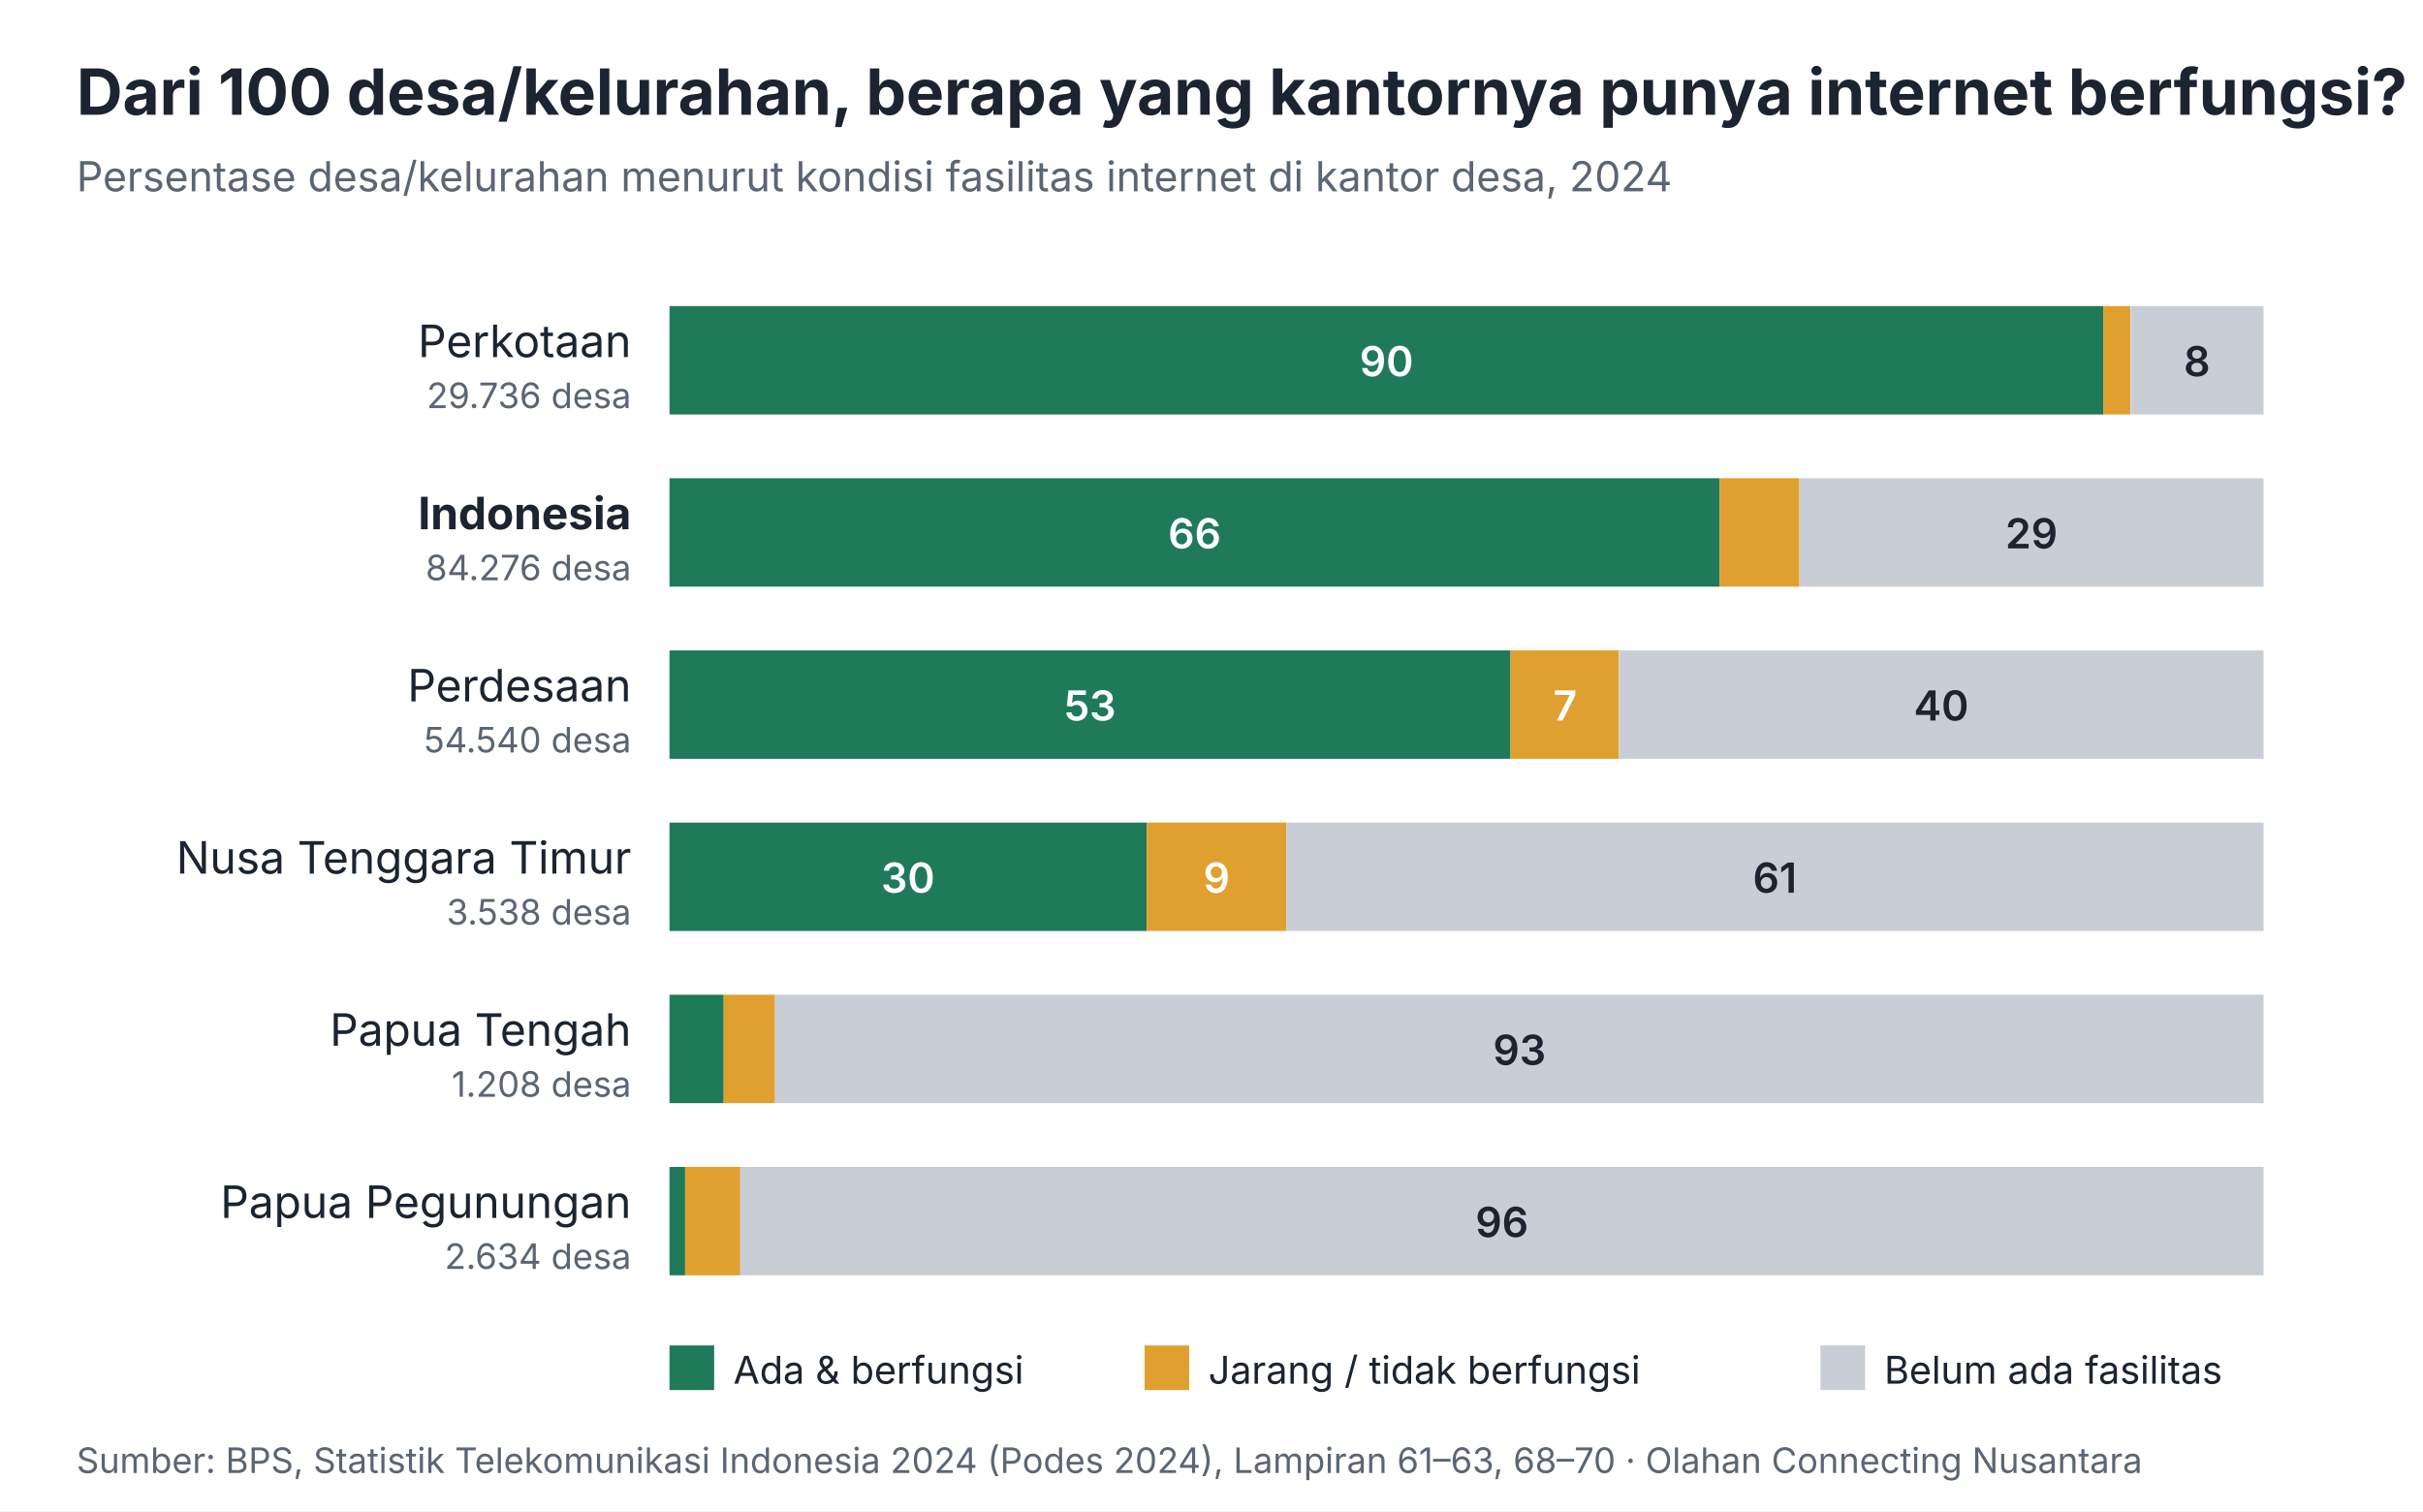
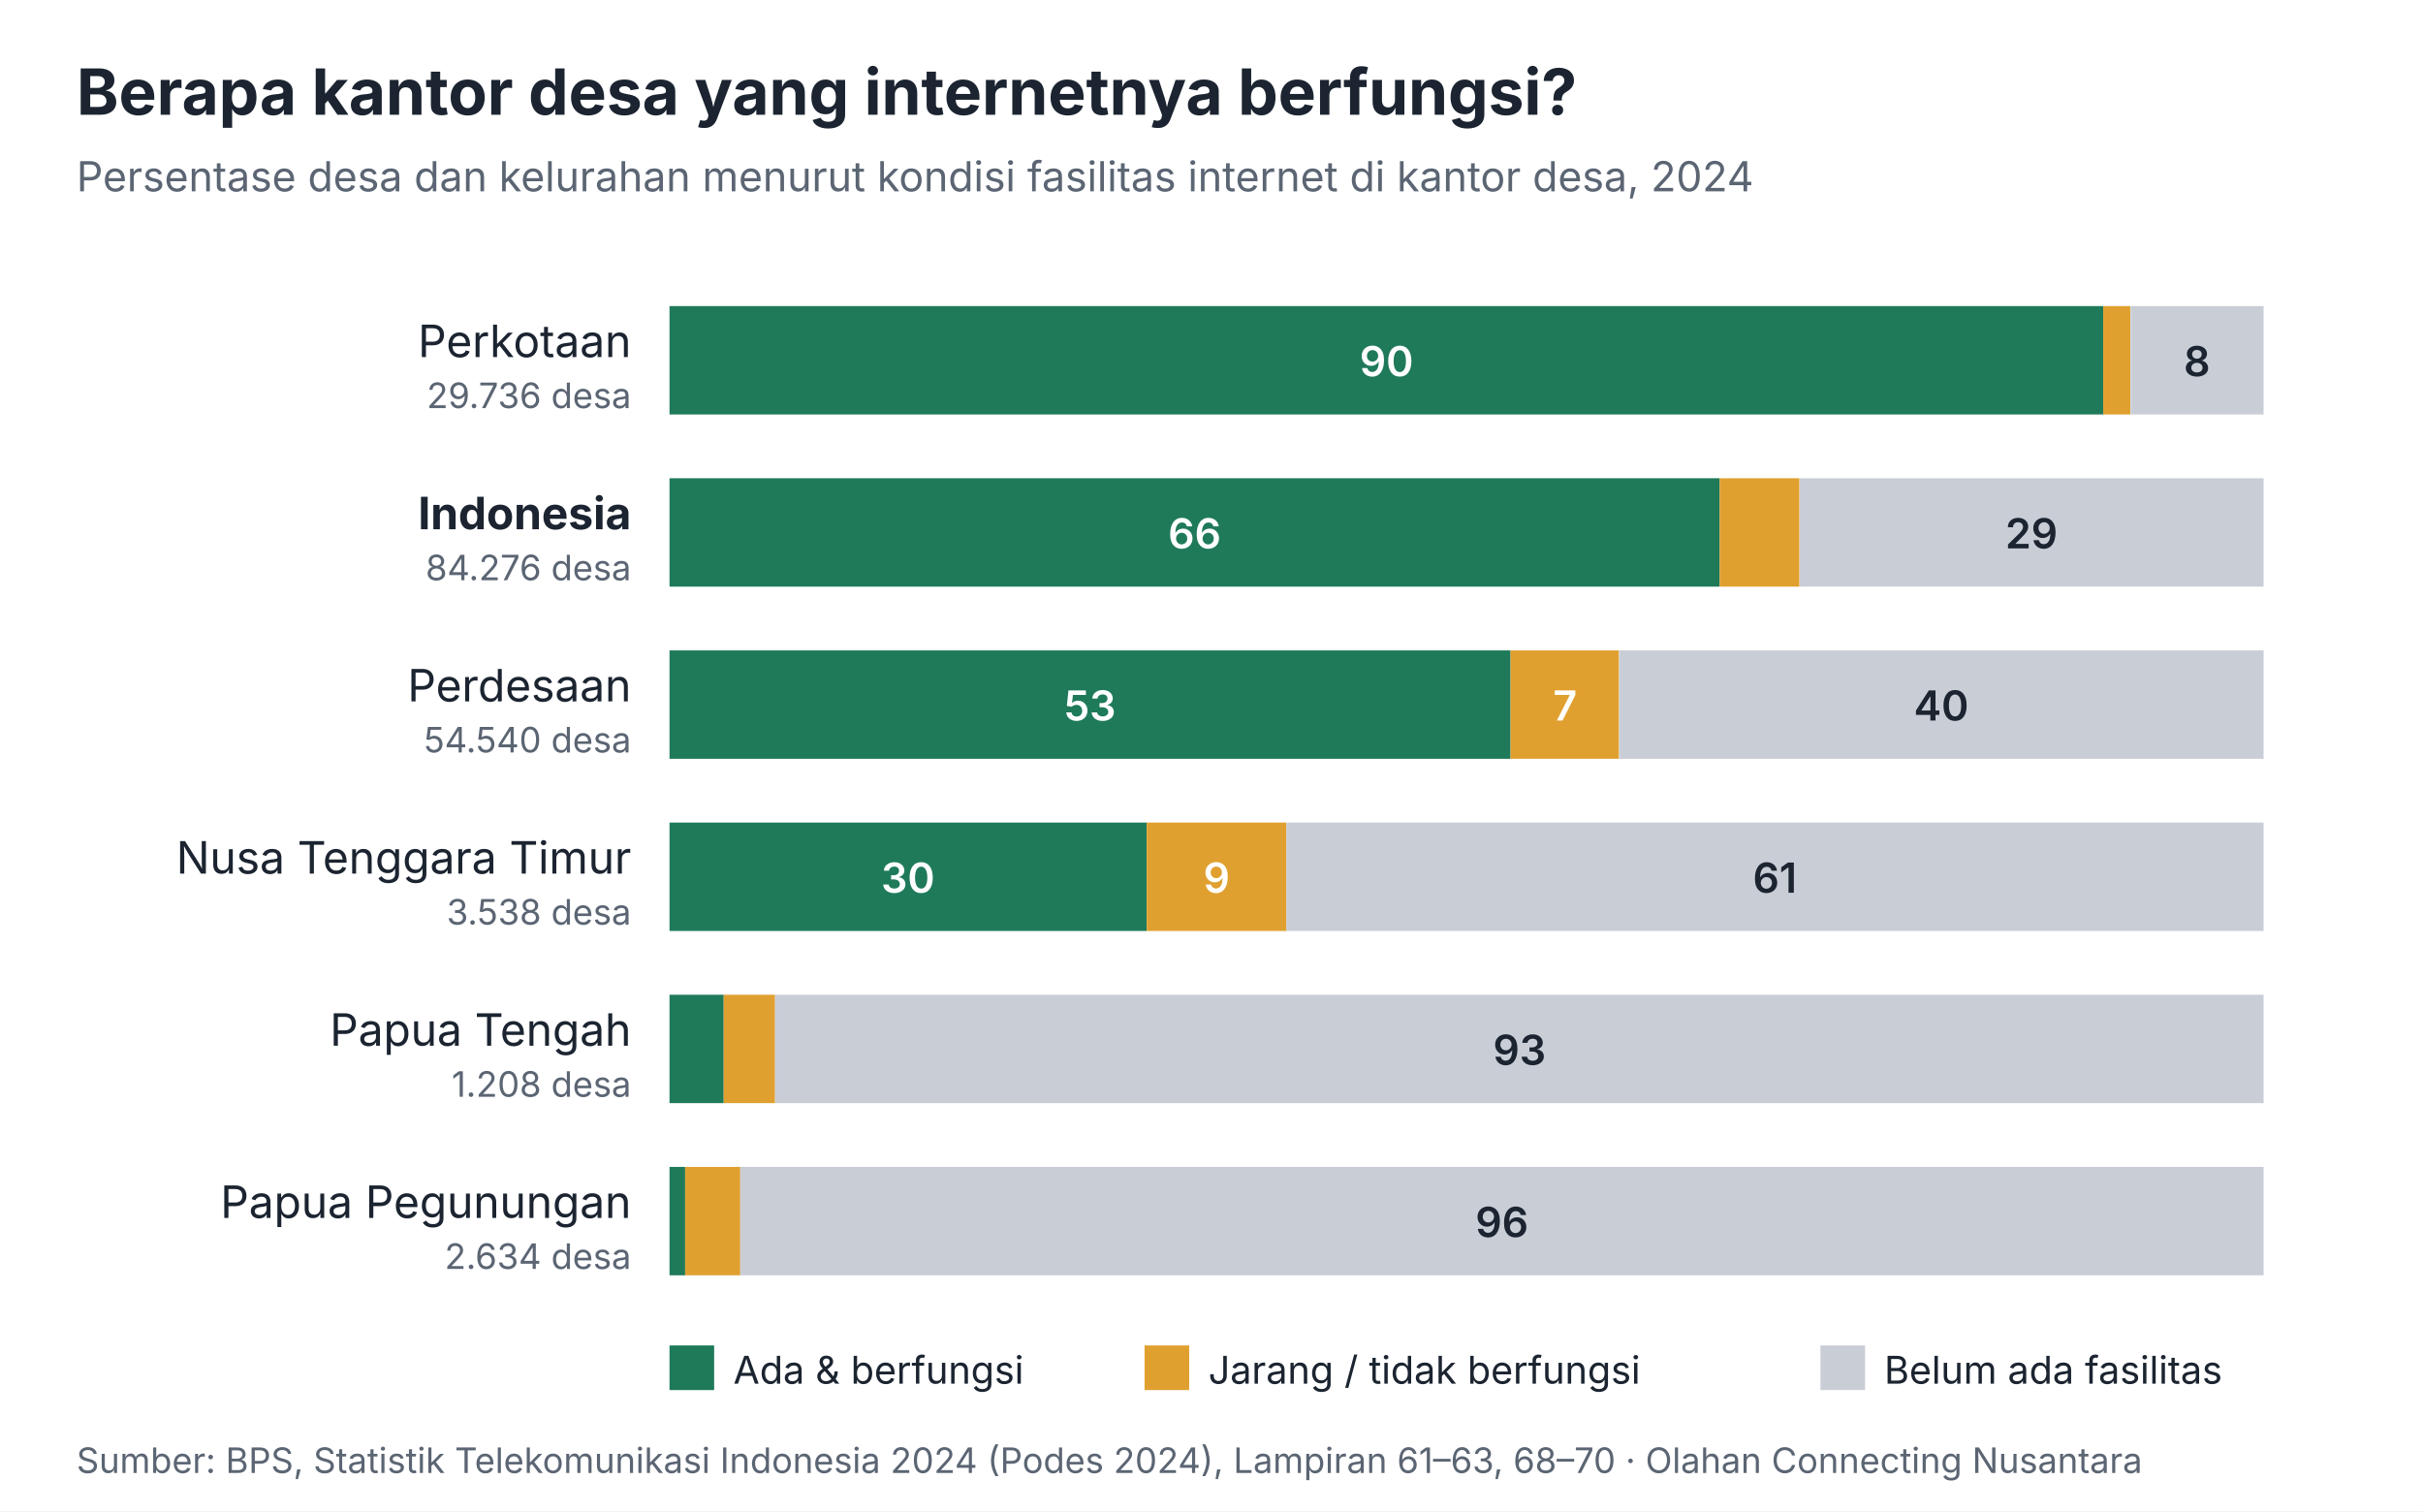
<svg xmlns="http://www.w3.org/2000/svg" viewBox="0 0 760 474" font-family="Inter,Segoe UI,Arial,sans-serif" role="img" aria-label="Kondisi fasilitas internet di kantor desa, 2024">
  <rect width="760" height="474" fill="#ffffff" />
-   <text x="24" y="36" font-size="20" font-weight="700" fill="#1b2430">Dari 100 desa/kelurahan, berapa yang kantornya punya internet berfungsi?</text>
-   <text x="24" y="60" font-size="13" fill="#5b6573">Persentase desa/kelurahan menurut kondisi fasilitas internet di kantor desa, 2024</text>
+   <text x="24" y="36" font-size="20" font-weight="700" fill="#1b2430">Berapa kantor desa yang internetnya berfungsi?</text>
+   <text x="24" y="60" font-size="13" fill="#5b6573">Persentase desa dan kelurahan menurut kondisi fasilitas internet di kantor desa, 2024</text>
  <text x="198" y="112" font-size="14" text-anchor="end" fill="#1b2430" font-weight="400">Perkotaan</text>
  <text x="198" y="128" font-size="11" text-anchor="end" fill="#5b6573">29.736 desa</text>
  <rect x="210.0" y="96" width="449.7" height="34" fill="#1f7a5a" />
  <text x="434.9" y="118" font-size="13" text-anchor="middle" fill="#fff" font-weight="600">90</text>
  <rect x="659.7" y="96" width="8.5" height="34" fill="#e0a030" />
  <rect x="668.3" y="96" width="41.7" height="34" fill="#c9ced6" />
  <text x="689.1" y="118" font-size="13" text-anchor="middle" fill="#1b2430" font-weight="600">8</text>
  <text x="198" y="166" font-size="14" text-anchor="end" fill="#1b2430" font-weight="700">Indonesia</text>
  <text x="198" y="182" font-size="11" text-anchor="end" fill="#5b6573">84.276 desa</text>
  <rect x="210.0" y="150" width="329.4" height="34" fill="#1f7a5a" />
  <text x="374.7" y="172" font-size="13" text-anchor="middle" fill="#fff" font-weight="600">66</text>
  <rect x="539.4" y="150" width="25.0" height="34" fill="#e0a030" />
  <rect x="564.5" y="150" width="145.5" height="34" fill="#c9ced6" />
  <text x="637.2" y="172" font-size="13" text-anchor="middle" fill="#1b2430" font-weight="600">29</text>
  <text x="198" y="220" font-size="14" text-anchor="end" fill="#1b2430" font-weight="400">Perdesaan</text>
  <text x="198" y="236" font-size="11" text-anchor="end" fill="#5b6573">54.540 desa</text>
  <rect x="210.0" y="204" width="263.8" height="34" fill="#1f7a5a" />
  <text x="341.9" y="226" font-size="13" text-anchor="middle" fill="#fff" font-weight="600">53</text>
  <rect x="473.8" y="204" width="34.0" height="34" fill="#e0a030" />
  <text x="490.9" y="226" font-size="13" text-anchor="middle" fill="#fff" font-weight="600">7</text>
  <rect x="507.9" y="204" width="202.1" height="34" fill="#c9ced6" />
  <text x="608.9" y="226" font-size="13" text-anchor="middle" fill="#1b2430" font-weight="600">40</text>
  <text x="198" y="274" font-size="14" text-anchor="end" fill="#1b2430" font-weight="400">Nusa Tenggara Timur</text>
  <text x="198" y="290" font-size="11" text-anchor="end" fill="#5b6573">3.538 desa</text>
  <rect x="210.0" y="258" width="149.7" height="34" fill="#1f7a5a" />
  <text x="284.8" y="280" font-size="13" text-anchor="middle" fill="#fff" font-weight="600">30</text>
  <rect x="359.7" y="258" width="43.8" height="34" fill="#e0a030" />
  <text x="381.6" y="280" font-size="13" text-anchor="middle" fill="#fff" font-weight="600">9</text>
  <rect x="403.5" y="258" width="306.5" height="34" fill="#c9ced6" />
  <text x="556.7" y="280" font-size="13" text-anchor="middle" fill="#1b2430" font-weight="600">61</text>
  <text x="198" y="328" font-size="14" text-anchor="end" fill="#1b2430" font-weight="400">Papua Tengah</text>
  <text x="198" y="344" font-size="11" text-anchor="end" fill="#5b6573">1.208 desa</text>
  <rect x="210.0" y="312" width="17.0" height="34" fill="#1f7a5a" />
  <rect x="227.0" y="312" width="16.1" height="34" fill="#e0a030" />
  <rect x="243.1" y="312" width="466.9" height="34" fill="#c9ced6" />
  <text x="476.6" y="334" font-size="13" text-anchor="middle" fill="#1b2430" font-weight="600">93</text>
  <text x="198" y="382" font-size="14" text-anchor="end" fill="#1b2430" font-weight="400">Papua Pegunungan</text>
  <text x="198" y="398" font-size="11" text-anchor="end" fill="#5b6573">2.634 desa</text>
  <rect x="210.0" y="366" width="4.9" height="34" fill="#1f7a5a" />
  <rect x="214.9" y="366" width="17.3" height="34" fill="#e0a030" />
  <rect x="232.2" y="366" width="477.8" height="34" fill="#c9ced6" />
  <text x="471.1" y="388" font-size="13" text-anchor="middle" fill="#1b2430" font-weight="600">96</text>
  <rect x="210" y="422" width="14" height="14" fill="#1f7a5a" />
  <text x="230" y="434" font-size="12" fill="#1b2430">Ada &amp; berfungsi</text>
  <rect x="359" y="422" width="14" height="14" fill="#e0a030" />
  <text x="379" y="434" font-size="12" fill="#1b2430">Jarang / tidak berfungsi</text>
  <rect x="571" y="422" width="14" height="14" fill="#c9ced6" />
  <text x="591" y="434" font-size="12" fill="#1b2430">Belum ada fasilitas</text>
  <text x="24" y="462" font-size="11" fill="#5b6573">Sumber: BPS, Statistik Telekomunikasi Indonesia 2024 (Podes 2024), Lampiran 61–63, 68–70 · Olahan Connecting Nusantara</text>
</svg>
